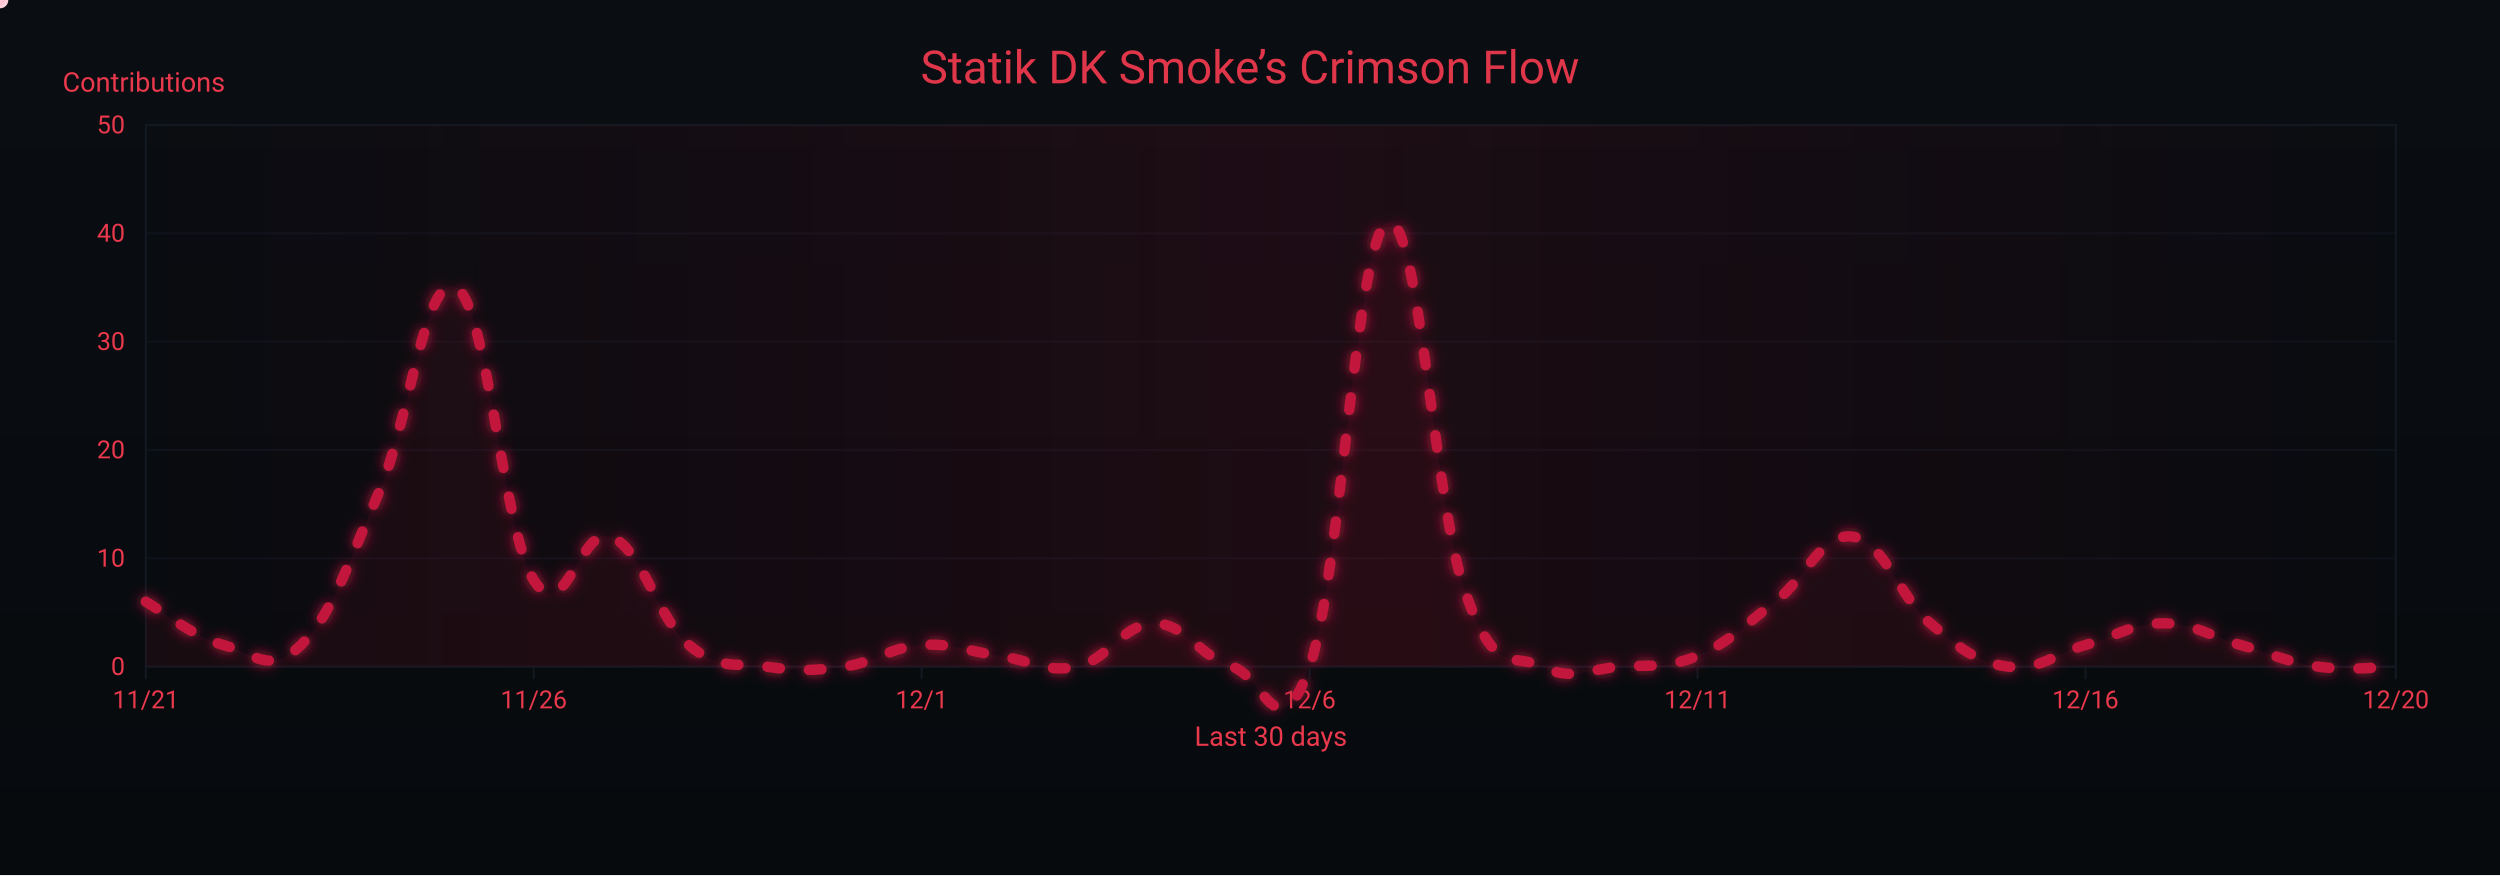
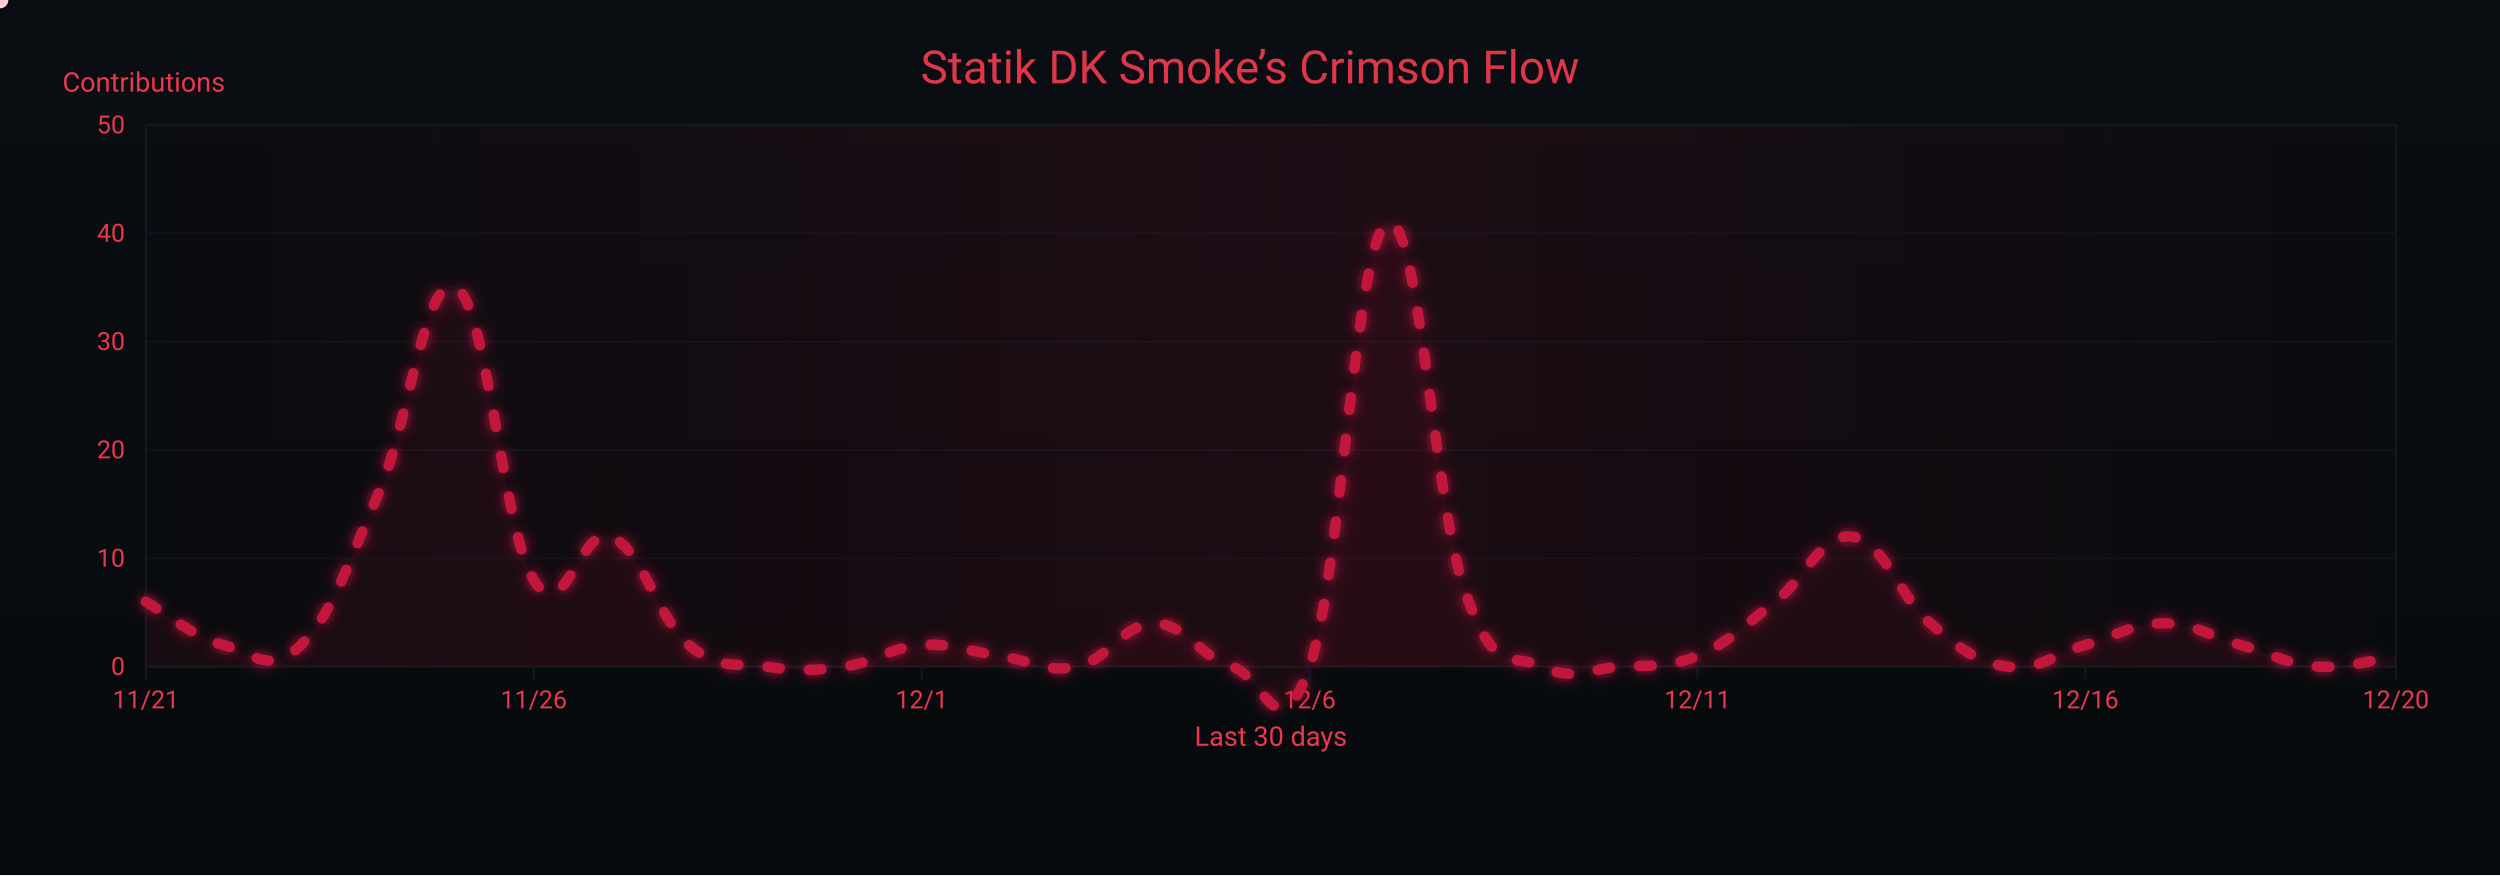
<svg xmlns="http://www.w3.org/2000/svg" width="1200" height="420" viewBox="0 0 1200 420" role="img" aria-label="Crimson Flow Graph">
  <defs>
    <linearGradient id="bgGrad" x1="0" y1="0" x2="0" y2="1">
      <stop offset="0%" stop-color="#0a0d12" />
      <stop offset="100%" stop-color="#070a0d" />
    </linearGradient>
    <filter id="glow">
      <feGaussianBlur stdDeviation="3" result="b1" />
      <feMerge>
        <feMergeNode in="b1" />
        <feMergeNode in="SourceGraphic" />
      </feMerge>
    </filter>
    <linearGradient id="sheen" x1="0" y1="0" x2="1" y2="0">
      <stop offset="0%" stop-color="#9b0e2a" stop-opacity="0" />
      <stop offset="50%" stop-color="#9b0e2a" stop-opacity=".14" />
      <stop offset="100%" stop-color="#9b0e2a" stop-opacity="0" />
      <animateTransform attributeName="gradientTransform" type="translate" from="-1 0" to="1 0" dur="9s" repeatCount="indefinite" />
    </linearGradient>
  </defs>
  <rect width="1200" height="420" fill="url(#bgGrad)" />
  <rect x="70" y="60" width="1080" height="260" fill="none" stroke="#121821" stroke-width="1" />
  <g font-family="ui-sans-serif,system-ui,-apple-system,Segoe UI,Roboto,Ubuntu,Arial" font-size="12">
    <path d="M70,320.0 H1150" stroke="#121821" stroke-width="1" opacity="0.6" />
    <text x="60" y="324.0" text-anchor="end" fill="#ea384c">0</text>
    <path d="M70,268.0 H1150" stroke="#121821" stroke-width="1" opacity="0.6" />
    <text x="60" y="272.0" text-anchor="end" fill="#ea384c">10</text>
    <path d="M70,216.0 H1150" stroke="#121821" stroke-width="1" opacity="0.6" />
    <text x="60" y="220.0" text-anchor="end" fill="#ea384c">20</text>
    <path d="M70,164.0 H1150" stroke="#121821" stroke-width="1" opacity="0.6" />
    <text x="60" y="168.0" text-anchor="end" fill="#ea384c">30</text>
    <path d="M70,112.0 H1150" stroke="#121821" stroke-width="1" opacity="0.6" />
    <text x="60" y="116.0" text-anchor="end" fill="#ea384c">40</text>
    <path d="M70,60.0 H1150" stroke="#121821" stroke-width="1" opacity="0.6" />
    <text x="60" y="64.0" text-anchor="end" fill="#ea384c">50</text>
    <text x="30" y="44" fill="#ea384c" font-size="13">Contributions</text>
  </g>
  <g font-family="ui-sans-serif,system-ui,-apple-system,Segoe UI,Roboto,Ubuntu,Arial" font-size="12">
    <path d="M70.0,320 V326" stroke="#121821" stroke-width="1" />
    <text x="70.0" y="340" text-anchor="middle" fill="#ea384c">11/21</text>
    <path d="M256.2,320 V326" stroke="#121821" stroke-width="1" />
    <text x="256.2" y="340" text-anchor="middle" fill="#ea384c">11/26</text>
    <path d="M442.4,320 V326" stroke="#121821" stroke-width="1" />
    <text x="442.4" y="340" text-anchor="middle" fill="#ea384c">12/1</text>
    <path d="M628.6,320 V326" stroke="#121821" stroke-width="1" />
    <text x="628.6" y="340" text-anchor="middle" fill="#ea384c">12/6</text>
    <path d="M814.8,320 V326" stroke="#121821" stroke-width="1" />
    <text x="814.8" y="340" text-anchor="middle" fill="#ea384c">12/11</text>
    <path d="M1001.0,320 V326" stroke="#121821" stroke-width="1" />
    <text x="1001.0" y="340" text-anchor="middle" fill="#ea384c">12/16</text>
    <path d="M1150.0,320 V326" stroke="#121821" stroke-width="1" />
    <text x="1150.0" y="340" text-anchor="middle" fill="#ea384c">12/20</text>
    <text x="610" y="358" text-anchor="middle" fill="#ea384c" font-size="13">Last 30 days</text>
  </g>
  <rect x="70" y="60" width="1080" height="260" fill="url(#sheen)" />
  <text x="600" y="40" text-anchor="middle" font-family="ui-sans-serif,system-ui,-apple-system,Segoe UI,Roboto,Ubuntu,Arial" font-size="22" fill="#ea384c" opacity=".95">Statik DK Smoke’s Crimson Flow</text>
-   <path d="M70.0,288.8 C77.4,293.0 92.3,305.4 107.2,309.6 C122.1,313.8 129.6,324.2 144.5,309.6 C159.4,295.0 166.8,271.1 181.7,236.8 C196.6,202.5 204.1,129.7 219.0,138.0 C233.9,146.3 241.3,254.5 256.2,278.4 C271.1,302.3 278.6,251.4 293.4,257.6 C308.3,263.8 315.8,297.1 330.7,309.6 C345.6,322.1 353.0,317.9 367.9,320.0 C382.8,322.1 390.3,322.1 405.2,320.0 C420.1,317.9 427.5,310.6 442.4,309.6 C457.3,308.6 464.8,312.7 479.7,314.8 C494.6,316.9 502.0,323.1 516.9,320.0 C531.8,316.9 539.2,299.2 554.1,299.2 C569.0,299.2 576.5,315.8 591.4,320.0 C606.3,324.2 613.7,362.6 628.6,320.0 C643.5,277.4 651.0,114.1 665.9,106.8 C680.8,99.5 688.2,241.0 703.1,283.6 C718.0,326.2 725.4,312.7 740.3,320.0 C755.2,327.3 762.7,321.0 777.6,320.0 C792.5,319.0 799.9,321.0 814.8,314.8 C829.7,308.6 837.2,300.2 852.1,288.8 C867.0,277.4 874.4,255.5 889.3,257.6 C904.2,259.7 911.7,286.7 926.6,299.2 C941.4,311.7 948.9,317.9 963.8,320.0 C978.7,322.1 986.1,313.8 1001.0,309.6 C1015.9,305.4 1023.4,299.2 1038.3,299.2 C1053.2,299.2 1060.6,305.4 1075.5,309.6 C1090.4,313.8 1097.9,317.9 1112.8,320.0 C1127.7,322.1 1142.6,320.0 1150.0,320.0 L 1150,320 L 70,320 Z" fill="#7a0f26" opacity=".13">
+   <path d="M70.0,288.8 C77.4,293.0 92.3,305.4 107.2,309.6 C122.1,313.8 129.6,324.2 144.5,309.6 C159.4,295.0 166.8,271.1 181.7,236.8 C196.6,202.5 204.1,129.7 219.0,138.0 C233.9,146.3 241.3,254.5 256.2,278.4 C271.1,302.3 278.6,251.4 293.4,257.6 C308.3,263.8 315.8,297.1 330.7,309.6 C345.6,322.1 353.0,317.9 367.9,320.0 C382.8,322.1 390.3,322.1 405.2,320.0 C420.1,317.9 427.5,310.6 442.4,309.6 C457.3,308.6 464.8,312.7 479.7,314.8 C494.6,316.9 502.0,323.1 516.9,320.0 C531.8,316.9 539.2,299.2 554.1,299.2 C569.0,299.2 576.5,315.8 591.4,320.0 C606.3,324.2 613.7,362.6 628.6,320.0 C643.5,277.4 651.0,114.1 665.9,106.8 C680.8,99.5 688.2,241.0 703.1,283.6 C718.0,326.2 725.4,312.7 740.3,320.0 C755.2,327.3 762.7,321.0 777.6,320.0 C792.5,319.0 799.9,321.0 814.8,314.8 C829.7,308.6 837.2,300.2 852.1,288.8 C867.0,277.4 874.4,255.5 889.3,257.6 C904.2,259.7 911.7,286.7 926.6,299.2 C941.4,311.7 948.9,317.9 963.8,320.0 C978.7,322.1 986.1,313.8 1001.0,309.6 C1015.9,305.4 1023.4,299.2 1038.3,299.2 C1053.2,299.2 1060.6,305.4 1075.5,309.6 C1090.4,313.8 1097.9,319.0 1112.8,320.0 C1127.7,321.0 1142.6,315.8 1150.0,314.8 L 1150,320 L 70,320 Z" fill="#7a0f26" opacity=".13">
    <animate attributeName="opacity" values=".10;.17;.10" dur="6s" repeatCount="indefinite" />
  </path>
-   <path id="curve" d="M70.0,288.8 C77.4,293.0 92.3,305.4 107.2,309.6 C122.1,313.8 129.6,324.2 144.5,309.6 C159.4,295.0 166.8,271.1 181.7,236.8 C196.6,202.5 204.1,129.7 219.0,138.0 C233.9,146.3 241.3,254.5 256.2,278.4 C271.1,302.3 278.6,251.4 293.4,257.6 C308.3,263.8 315.8,297.1 330.7,309.6 C345.6,322.1 353.0,317.9 367.9,320.0 C382.8,322.1 390.3,322.1 405.2,320.0 C420.1,317.9 427.5,310.6 442.4,309.6 C457.3,308.6 464.8,312.7 479.7,314.8 C494.6,316.9 502.0,323.1 516.9,320.0 C531.8,316.9 539.2,299.2 554.1,299.2 C569.0,299.2 576.5,315.8 591.4,320.0 C606.3,324.2 613.7,362.6 628.6,320.0 C643.5,277.4 651.0,114.1 665.9,106.8 C680.8,99.5 688.2,241.0 703.1,283.6 C718.0,326.2 725.4,312.7 740.3,320.0 C755.2,327.3 762.7,321.0 777.6,320.0 C792.5,319.0 799.9,321.0 814.8,314.8 C829.7,308.6 837.2,300.2 852.1,288.8 C867.0,277.4 874.4,255.5 889.3,257.6 C904.2,259.7 911.7,286.7 926.6,299.2 C941.4,311.7 948.9,317.9 963.8,320.0 C978.7,322.1 986.1,313.8 1001.0,309.6 C1015.9,305.4 1023.4,299.2 1038.3,299.2 C1053.2,299.2 1060.6,305.4 1075.5,309.6 C1090.4,313.8 1097.9,317.9 1112.8,320.0 C1127.7,322.1 1142.6,320.0 1150.0,320.0" fill="none" stroke="#c3193d" stroke-width="5" stroke-linecap="round" stroke-linejoin="round" stroke-dasharray="6 14" filter="url(#glow)">
+   <path id="curve" d="M70.0,288.8 C77.4,293.0 92.3,305.4 107.2,309.6 C122.1,313.8 129.6,324.2 144.5,309.6 C159.4,295.0 166.8,271.1 181.7,236.8 C196.6,202.5 204.1,129.7 219.0,138.0 C233.9,146.3 241.3,254.5 256.2,278.4 C271.1,302.3 278.6,251.4 293.4,257.6 C308.3,263.8 315.8,297.1 330.7,309.6 C345.6,322.1 353.0,317.9 367.9,320.0 C382.8,322.1 390.3,322.1 405.2,320.0 C420.1,317.9 427.5,310.6 442.4,309.6 C457.3,308.6 464.8,312.7 479.7,314.8 C494.6,316.9 502.0,323.1 516.9,320.0 C531.8,316.9 539.2,299.2 554.1,299.2 C569.0,299.2 576.5,315.8 591.4,320.0 C606.3,324.2 613.7,362.6 628.6,320.0 C643.5,277.4 651.0,114.1 665.9,106.8 C680.8,99.5 688.2,241.0 703.1,283.6 C718.0,326.2 725.4,312.7 740.3,320.0 C755.2,327.3 762.7,321.0 777.6,320.0 C792.5,319.0 799.9,321.0 814.8,314.8 C829.7,308.6 837.2,300.2 852.1,288.8 C867.0,277.4 874.4,255.5 889.3,257.6 C904.2,259.7 911.7,286.7 926.6,299.2 C941.4,311.7 948.9,317.9 963.8,320.0 C978.7,322.1 986.1,313.8 1001.0,309.6 C1015.9,305.4 1023.4,299.2 1038.3,299.2 C1053.2,299.2 1060.6,305.4 1075.5,309.6 C1090.4,313.8 1097.9,319.0 1112.8,320.0 C1127.7,321.0 1142.6,315.8 1150.0,314.8" fill="none" stroke="#c3193d" stroke-width="5" stroke-linecap="round" stroke-linejoin="round" stroke-dasharray="6 14" filter="url(#glow)">
    <animate attributeName="stroke-dashoffset" values="0;-220" dur="4.8s" repeatCount="indefinite" />
  </path>
  <g fill="#ffd1db">
    <circle r="4">
      <animateMotion dur="7s" rotate="auto" repeatCount="indefinite">
        <mpath href="#curve" />
      </animateMotion>
      <animate attributeName="opacity" values="1;.3;1" dur="2.2s" repeatCount="indefinite" />
    </circle>
    <circle r="3" fill="#ffffff">
      <animateMotion dur="8.2s" begin="1s" rotate="auto" repeatCount="indefinite">
        <mpath href="#curve" />
      </animateMotion>
      <animate attributeName="opacity" values=".7;.2;.7" dur="2.4s" repeatCount="indefinite" />
    </circle>
    <circle r="3" fill="#ffc7d3">
      <animateMotion dur="6s" begin="2s" rotate="auto" repeatCount="indefinite">
        <mpath href="#curve" />
      </animateMotion>
      <animate attributeName="opacity" values=".8;.3;.8" dur="2s" repeatCount="indefinite" />
    </circle>
  </g>
</svg>
